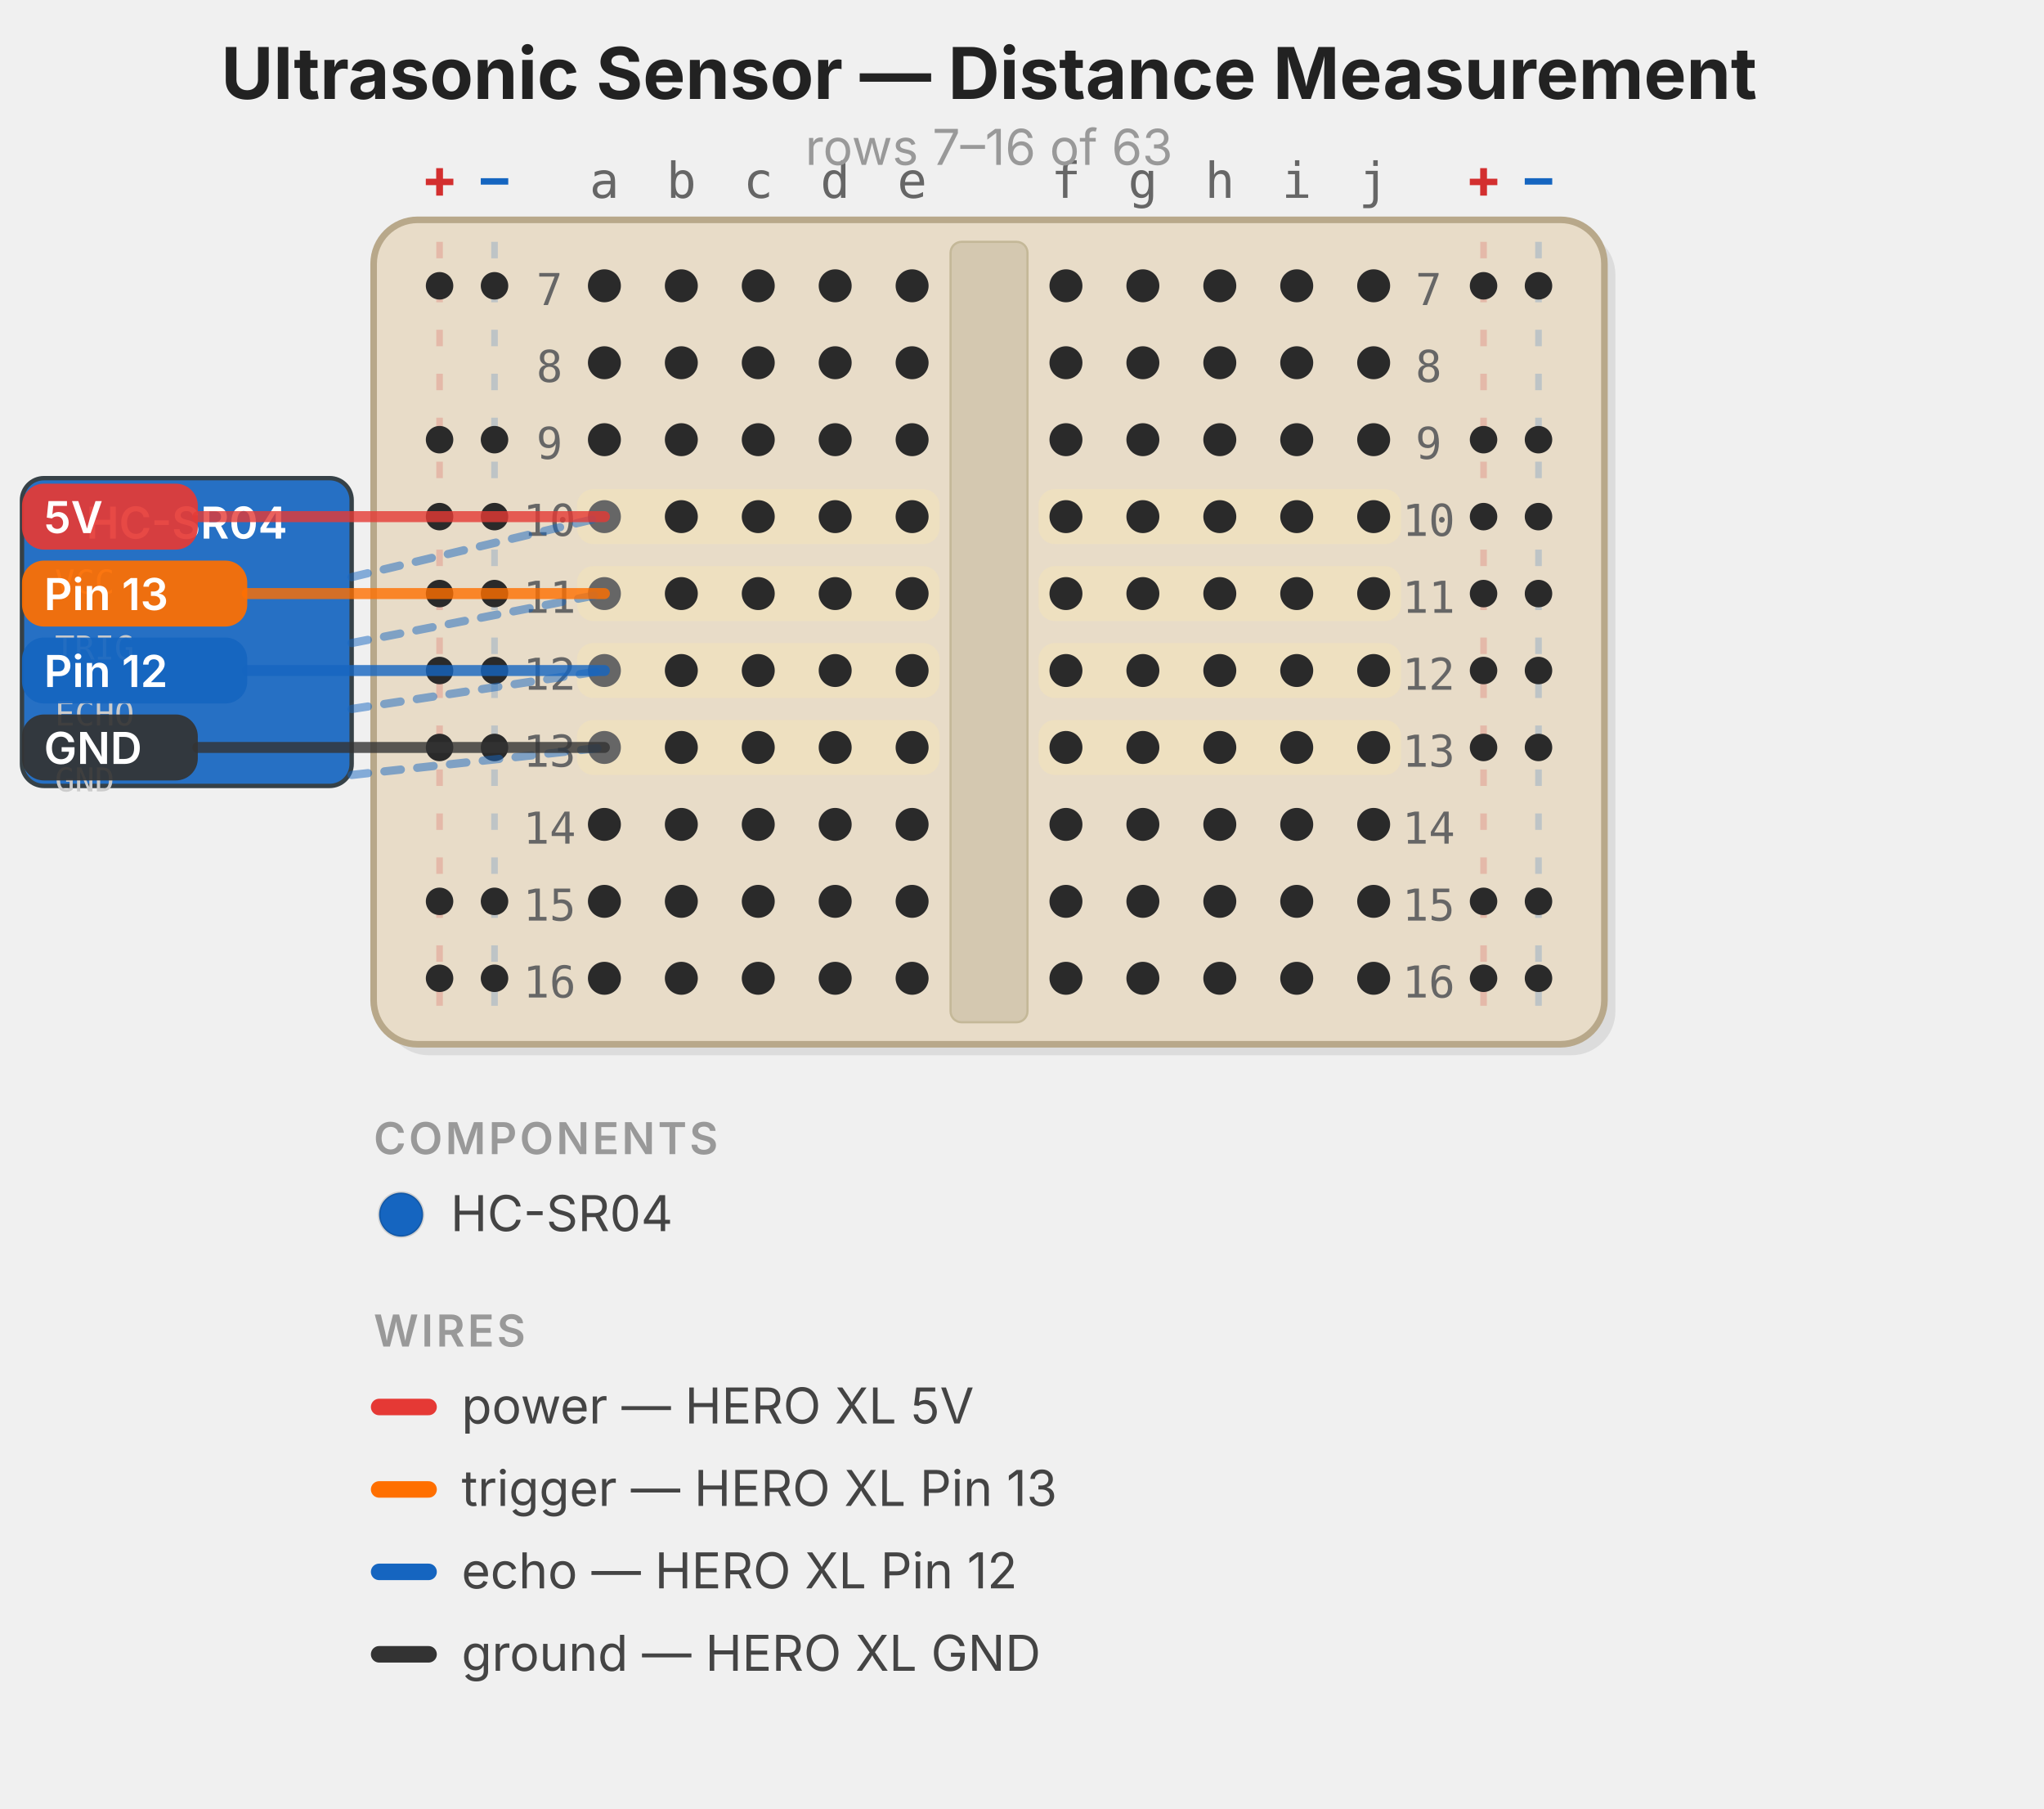
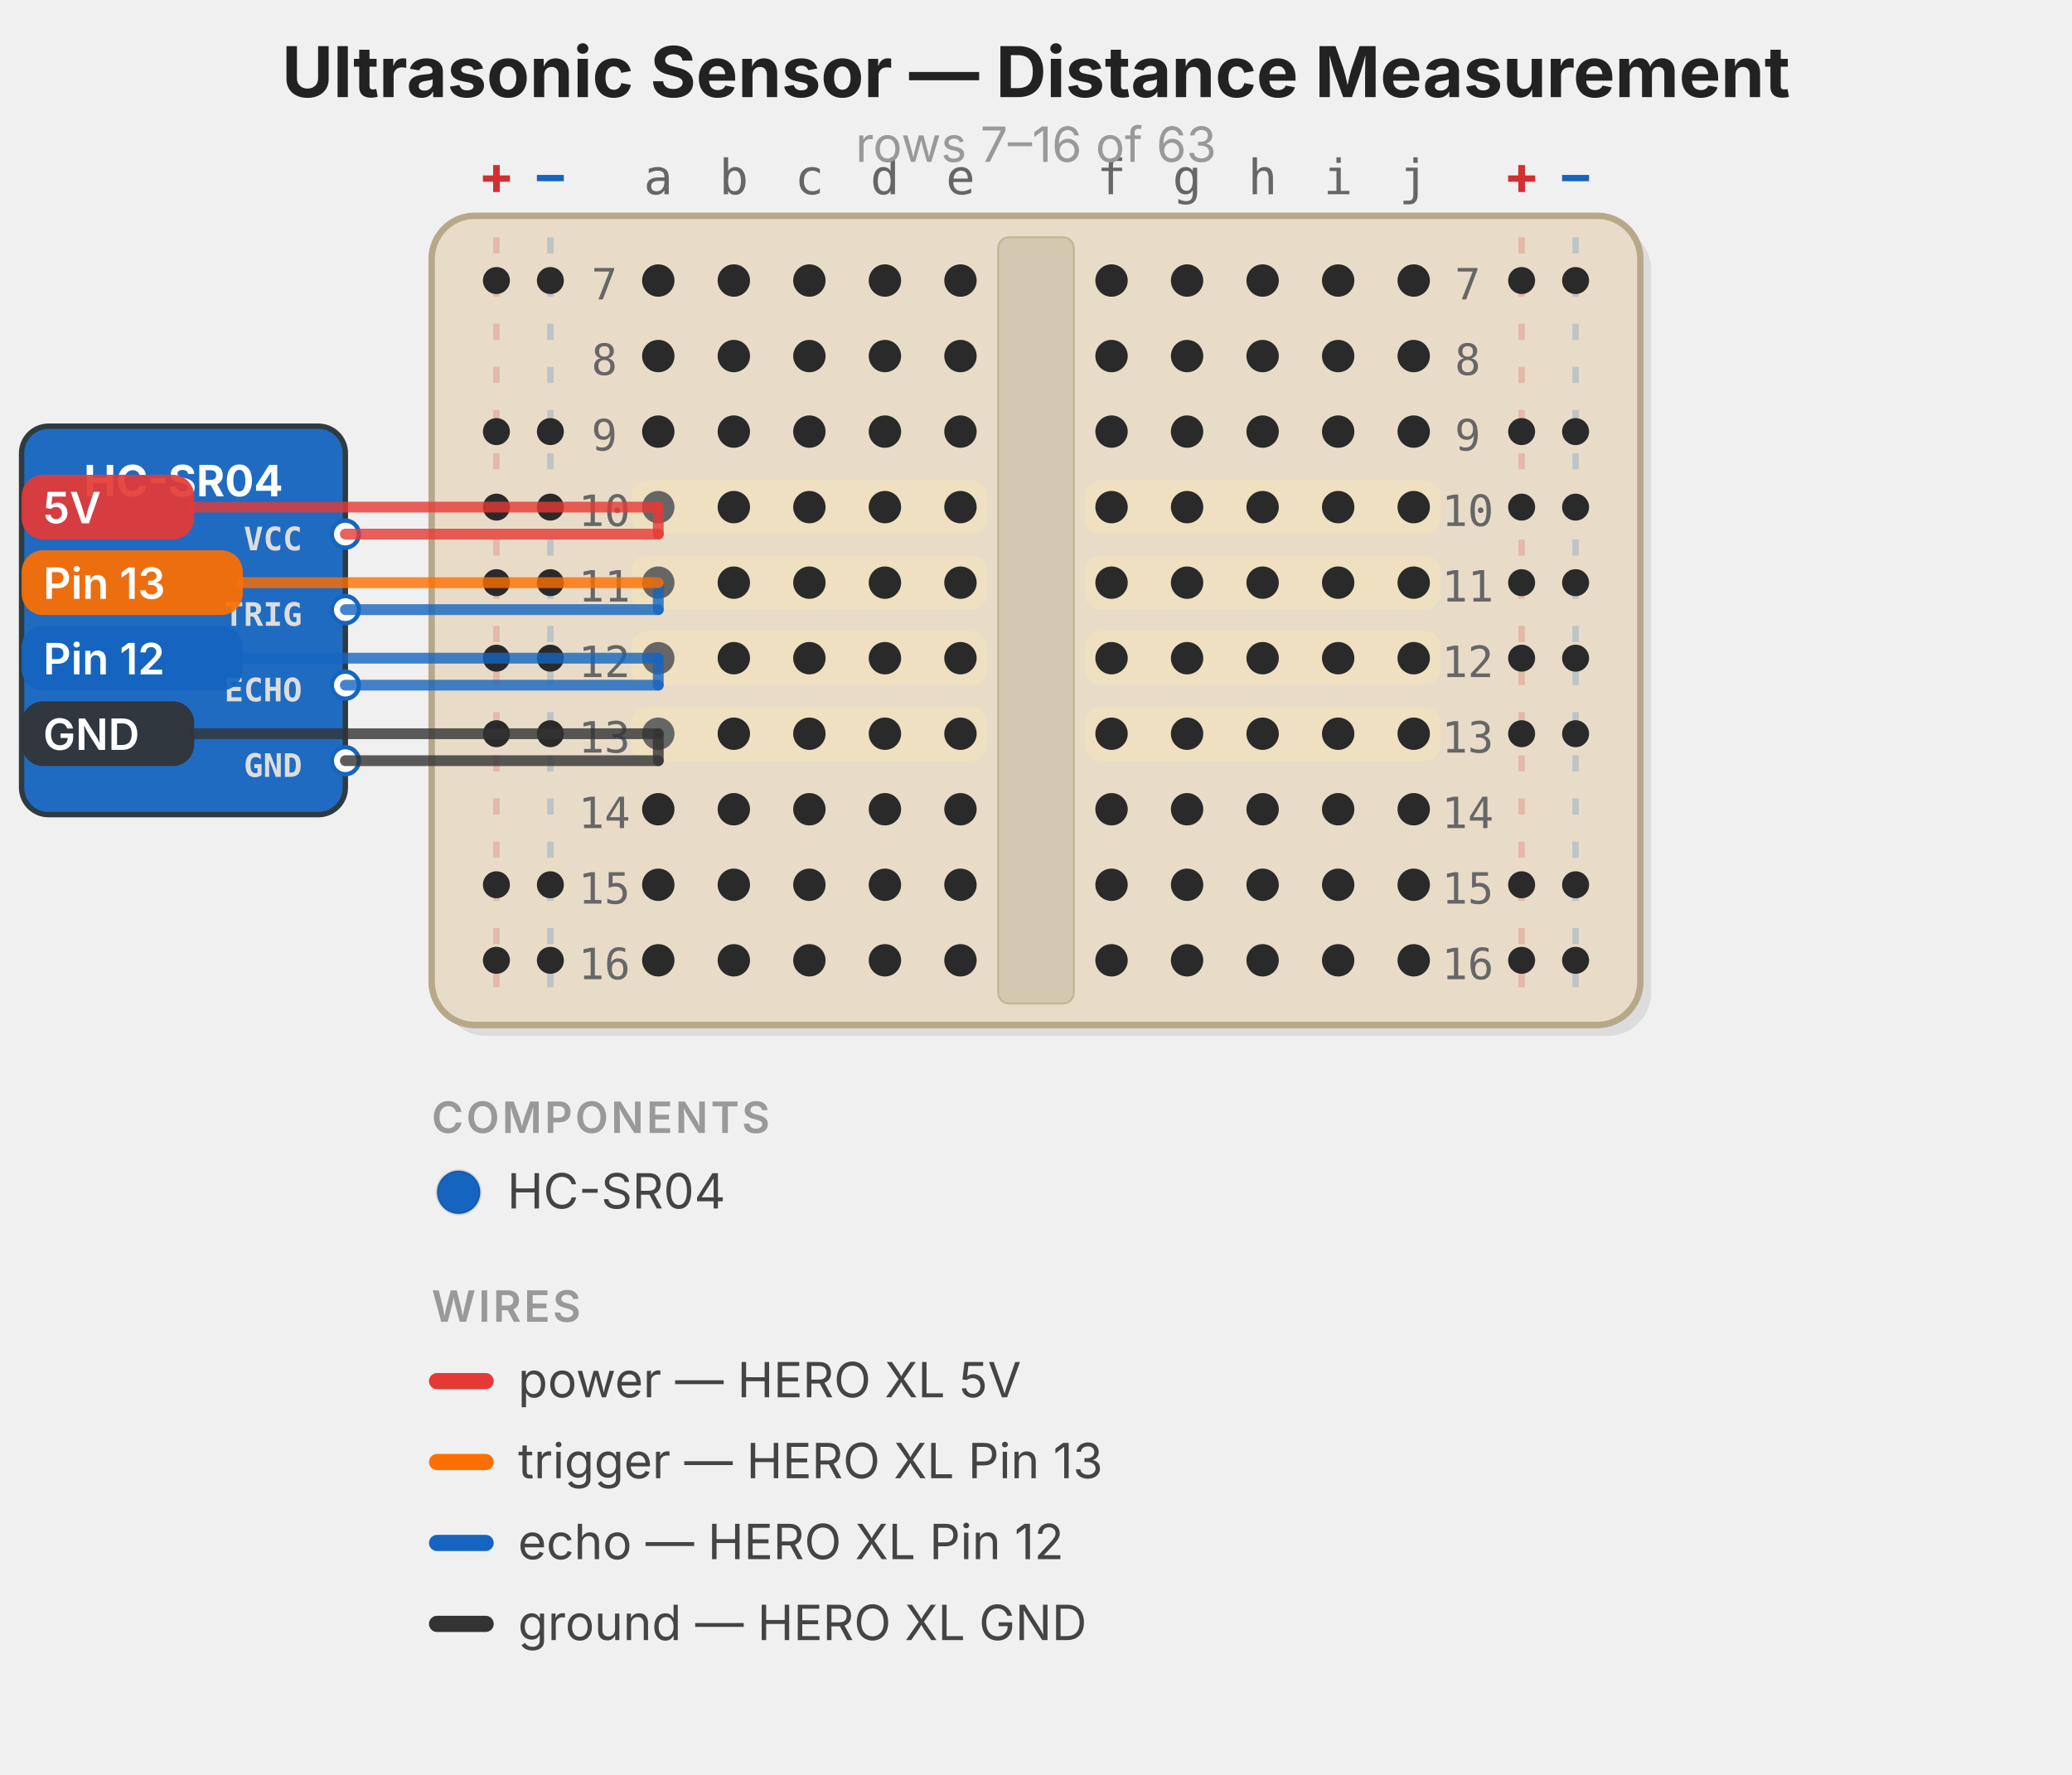
- <svg xmlns="http://www.w3.org/2000/svg" viewBox="0 0 372 329" width="372" height="329" style="background:#fff">
-   <rect x="70.0" y="42.0" width="224.0" height="150.0" rx="8" fill="#00000015" />
-   <rect x="68.0" y="40.0" width="224.0" height="150.0" rx="8" fill="#e8dcc8" stroke="#b8a88a" stroke-width="1.2" />
-   <rect x="173.0" y="44.0" width="14.0" height="142.0" rx="2" fill="#d4c8b0" stroke="#c4b898" stroke-width="0.4" />
-   <line x1="80.0" y1="44.0" x2="80.0" y2="186.0" stroke="#d32f2f" stroke-width="1.2" opacity="0.2" stroke-dasharray="3,5" />
-   <line x1="90.0" y1="44.0" x2="90.0" y2="186.0" stroke="#1565c0" stroke-width="1.2" opacity="0.2" stroke-dasharray="3,5" />
-   <line x1="270.0" y1="44.0" x2="270.0" y2="186.0" stroke="#d32f2f" stroke-width="1.2" opacity="0.2" stroke-dasharray="3,5" />
-   <line x1="280.0" y1="44.0" x2="280.0" y2="186.0" stroke="#1565c0" stroke-width="1.2" opacity="0.2" stroke-dasharray="3,5" />
-   <rect x="105.0" y="89.0" width="66.0" height="10.0" rx="3" fill="#ffeaa7" opacity="0.25" />
-   <rect x="189.0" y="89.0" width="66.0" height="10.0" rx="3" fill="#ffeaa7" opacity="0.25" />
-   <rect x="105.0" y="103.0" width="66.0" height="10.0" rx="3" fill="#ffeaa7" opacity="0.25" />
-   <rect x="189.0" y="103.0" width="66.0" height="10.0" rx="3" fill="#ffeaa7" opacity="0.25" />
-   <rect x="105.0" y="117.0" width="66.0" height="10.0" rx="3" fill="#ffeaa7" opacity="0.25" />
-   <rect x="189.0" y="117.0" width="66.0" height="10.0" rx="3" fill="#ffeaa7" opacity="0.25" />
-   <rect x="105.0" y="131.0" width="66.0" height="10.0" rx="3" fill="#ffeaa7" opacity="0.25" />
-   <rect x="189.0" y="131.0" width="66.0" height="10.0" rx="3" fill="#ffeaa7" opacity="0.25" />
-   <circle cx="110.0" cy="52.0" r="3.0" fill="#2a2a2a" />
-   <circle cx="110.0" cy="66.0" r="3.0" fill="#2a2a2a" />
-   <circle cx="110.0" cy="80.0" r="3.0" fill="#2a2a2a" />
-   <circle cx="110.0" cy="94.0" r="3.0" fill="#666" />
-   <circle cx="110.0" cy="108.0" r="3.0" fill="#666" />
-   <circle cx="110.0" cy="122.0" r="3.0" fill="#666" />
-   <circle cx="110.0" cy="136.0" r="3.0" fill="#666" />
-   <circle cx="110.0" cy="150.0" r="3.0" fill="#2a2a2a" />
-   <circle cx="110.0" cy="164.0" r="3.0" fill="#2a2a2a" />
-   <circle cx="110.0" cy="178.0" r="3.0" fill="#2a2a2a" />
-   <circle cx="124.0" cy="52.0" r="3.0" fill="#2a2a2a" />
-   <circle cx="124.0" cy="66.0" r="3.0" fill="#2a2a2a" />
-   <circle cx="124.0" cy="80.0" r="3.0" fill="#2a2a2a" />
-   <circle cx="124.0" cy="94.0" r="3.0" fill="#2a2a2a" />
-   <circle cx="124.0" cy="108.0" r="3.0" fill="#2a2a2a" />
-   <circle cx="124.0" cy="122.0" r="3.0" fill="#2a2a2a" />
-   <circle cx="124.0" cy="136.0" r="3.0" fill="#2a2a2a" />
-   <circle cx="124.0" cy="150.0" r="3.0" fill="#2a2a2a" />
-   <circle cx="124.0" cy="164.0" r="3.0" fill="#2a2a2a" />
-   <circle cx="124.0" cy="178.0" r="3.0" fill="#2a2a2a" />
-   <circle cx="138.0" cy="52.0" r="3.0" fill="#2a2a2a" />
-   <circle cx="138.0" cy="66.0" r="3.0" fill="#2a2a2a" />
-   <circle cx="138.0" cy="80.0" r="3.0" fill="#2a2a2a" />
-   <circle cx="138.0" cy="94.0" r="3.0" fill="#2a2a2a" />
-   <circle cx="138.0" cy="108.0" r="3.0" fill="#2a2a2a" />
-   <circle cx="138.0" cy="122.0" r="3.0" fill="#2a2a2a" />
-   <circle cx="138.0" cy="136.0" r="3.0" fill="#2a2a2a" />
-   <circle cx="138.0" cy="150.0" r="3.0" fill="#2a2a2a" />
-   <circle cx="138.0" cy="164.0" r="3.0" fill="#2a2a2a" />
-   <circle cx="138.0" cy="178.0" r="3.0" fill="#2a2a2a" />
-   <circle cx="152.0" cy="52.0" r="3.0" fill="#2a2a2a" />
-   <circle cx="152.0" cy="66.0" r="3.0" fill="#2a2a2a" />
-   <circle cx="152.0" cy="80.0" r="3.0" fill="#2a2a2a" />
-   <circle cx="152.0" cy="94.0" r="3.0" fill="#2a2a2a" />
-   <circle cx="152.0" cy="108.0" r="3.0" fill="#2a2a2a" />
-   <circle cx="152.0" cy="122.0" r="3.0" fill="#2a2a2a" />
-   <circle cx="152.0" cy="136.0" r="3.0" fill="#2a2a2a" />
-   <circle cx="152.0" cy="150.0" r="3.0" fill="#2a2a2a" />
-   <circle cx="152.0" cy="164.0" r="3.0" fill="#2a2a2a" />
-   <circle cx="152.0" cy="178.0" r="3.0" fill="#2a2a2a" />
-   <circle cx="166.0" cy="52.0" r="3.0" fill="#2a2a2a" />
-   <circle cx="166.0" cy="66.0" r="3.0" fill="#2a2a2a" />
-   <circle cx="166.0" cy="80.0" r="3.0" fill="#2a2a2a" />
-   <circle cx="166.0" cy="94.0" r="3.0" fill="#2a2a2a" />
-   <circle cx="166.0" cy="108.0" r="3.0" fill="#2a2a2a" />
-   <circle cx="166.0" cy="122.0" r="3.0" fill="#2a2a2a" />
-   <circle cx="166.0" cy="136.0" r="3.0" fill="#2a2a2a" />
-   <circle cx="166.0" cy="150.0" r="3.0" fill="#2a2a2a" />
-   <circle cx="166.0" cy="164.0" r="3.0" fill="#2a2a2a" />
-   <circle cx="166.0" cy="178.0" r="3.0" fill="#2a2a2a" />
-   <circle cx="194.0" cy="52.0" r="3.0" fill="#2a2a2a" />
-   <circle cx="194.0" cy="66.0" r="3.0" fill="#2a2a2a" />
-   <circle cx="194.0" cy="80.0" r="3.0" fill="#2a2a2a" />
-   <circle cx="194.0" cy="94.0" r="3.0" fill="#2a2a2a" />
-   <circle cx="194.0" cy="108.0" r="3.0" fill="#2a2a2a" />
-   <circle cx="194.0" cy="122.0" r="3.0" fill="#2a2a2a" />
-   <circle cx="194.0" cy="136.0" r="3.0" fill="#2a2a2a" />
-   <circle cx="194.0" cy="150.0" r="3.0" fill="#2a2a2a" />
-   <circle cx="194.0" cy="164.0" r="3.0" fill="#2a2a2a" />
-   <circle cx="194.0" cy="178.0" r="3.0" fill="#2a2a2a" />
-   <circle cx="208.0" cy="52.0" r="3.0" fill="#2a2a2a" />
-   <circle cx="208.0" cy="66.0" r="3.0" fill="#2a2a2a" />
-   <circle cx="208.0" cy="80.0" r="3.0" fill="#2a2a2a" />
-   <circle cx="208.0" cy="94.0" r="3.0" fill="#2a2a2a" />
-   <circle cx="208.0" cy="108.0" r="3.0" fill="#2a2a2a" />
-   <circle cx="208.0" cy="122.0" r="3.0" fill="#2a2a2a" />
-   <circle cx="208.0" cy="136.0" r="3.0" fill="#2a2a2a" />
-   <circle cx="208.0" cy="150.0" r="3.0" fill="#2a2a2a" />
-   <circle cx="208.0" cy="164.0" r="3.0" fill="#2a2a2a" />
-   <circle cx="208.0" cy="178.0" r="3.0" fill="#2a2a2a" />
-   <circle cx="222.0" cy="52.0" r="3.0" fill="#2a2a2a" />
-   <circle cx="222.0" cy="66.0" r="3.0" fill="#2a2a2a" />
-   <circle cx="222.0" cy="80.0" r="3.0" fill="#2a2a2a" />
-   <circle cx="222.0" cy="94.0" r="3.0" fill="#2a2a2a" />
-   <circle cx="222.0" cy="108.0" r="3.0" fill="#2a2a2a" />
-   <circle cx="222.0" cy="122.0" r="3.0" fill="#2a2a2a" />
-   <circle cx="222.0" cy="136.0" r="3.0" fill="#2a2a2a" />
-   <circle cx="222.0" cy="150.0" r="3.0" fill="#2a2a2a" />
-   <circle cx="222.0" cy="164.0" r="3.0" fill="#2a2a2a" />
-   <circle cx="222.0" cy="178.0" r="3.0" fill="#2a2a2a" />
-   <circle cx="236.0" cy="52.0" r="3.0" fill="#2a2a2a" />
-   <circle cx="236.0" cy="66.0" r="3.0" fill="#2a2a2a" />
-   <circle cx="236.0" cy="80.0" r="3.0" fill="#2a2a2a" />
-   <circle cx="236.0" cy="94.0" r="3.0" fill="#2a2a2a" />
-   <circle cx="236.0" cy="108.0" r="3.0" fill="#2a2a2a" />
-   <circle cx="236.0" cy="122.0" r="3.0" fill="#2a2a2a" />
-   <circle cx="236.0" cy="136.0" r="3.0" fill="#2a2a2a" />
-   <circle cx="236.0" cy="150.0" r="3.0" fill="#2a2a2a" />
-   <circle cx="236.0" cy="164.0" r="3.0" fill="#2a2a2a" />
-   <circle cx="236.0" cy="178.0" r="3.0" fill="#2a2a2a" />
-   <circle cx="250.0" cy="52.0" r="3.0" fill="#2a2a2a" />
-   <circle cx="250.0" cy="66.0" r="3.0" fill="#2a2a2a" />
-   <circle cx="250.0" cy="80.0" r="3.0" fill="#2a2a2a" />
-   <circle cx="250.0" cy="94.0" r="3.0" fill="#2a2a2a" />
-   <circle cx="250.0" cy="108.0" r="3.0" fill="#2a2a2a" />
-   <circle cx="250.0" cy="122.0" r="3.0" fill="#2a2a2a" />
-   <circle cx="250.0" cy="136.0" r="3.0" fill="#2a2a2a" />
-   <circle cx="250.0" cy="150.0" r="3.0" fill="#2a2a2a" />
-   <circle cx="250.0" cy="164.0" r="3.0" fill="#2a2a2a" />
-   <circle cx="250.0" cy="178.0" r="3.0" fill="#2a2a2a" />
-   <circle cx="80.0" cy="52.0" r="2.5" fill="#2a2a2a" />
-   <circle cx="80.0" cy="80.0" r="2.5" fill="#2a2a2a" />
-   <circle cx="80.0" cy="94.0" r="2.5" fill="#2a2a2a" />
-   <circle cx="80.0" cy="108.0" r="2.5" fill="#2a2a2a" />
-   <circle cx="80.0" cy="122.0" r="2.5" fill="#2a2a2a" />
-   <circle cx="80.0" cy="136.0" r="2.5" fill="#2a2a2a" />
-   <circle cx="80.0" cy="164.0" r="2.5" fill="#2a2a2a" />
-   <circle cx="80.0" cy="178.0" r="2.5" fill="#2a2a2a" />
-   <circle cx="90.0" cy="52.0" r="2.5" fill="#2a2a2a" />
-   <circle cx="90.0" cy="80.0" r="2.5" fill="#2a2a2a" />
-   <circle cx="90.0" cy="94.0" r="2.5" fill="#2a2a2a" />
-   <circle cx="90.0" cy="108.0" r="2.5" fill="#2a2a2a" />
-   <circle cx="90.0" cy="122.0" r="2.5" fill="#2a2a2a" />
-   <circle cx="90.0" cy="136.0" r="2.5" fill="#2a2a2a" />
-   <circle cx="90.0" cy="164.0" r="2.5" fill="#2a2a2a" />
-   <circle cx="90.0" cy="178.0" r="2.5" fill="#2a2a2a" />
-   <circle cx="270.0" cy="52.0" r="2.5" fill="#2a2a2a" />
-   <circle cx="270.0" cy="80.0" r="2.5" fill="#2a2a2a" />
-   <circle cx="270.0" cy="94.0" r="2.5" fill="#2a2a2a" />
-   <circle cx="270.0" cy="108.0" r="2.5" fill="#2a2a2a" />
-   <circle cx="270.0" cy="122.0" r="2.5" fill="#2a2a2a" />
-   <circle cx="270.0" cy="136.0" r="2.5" fill="#2a2a2a" />
-   <circle cx="270.0" cy="164.0" r="2.5" fill="#2a2a2a" />
-   <circle cx="270.0" cy="178.0" r="2.5" fill="#2a2a2a" />
-   <circle cx="280.0" cy="52.0" r="2.5" fill="#2a2a2a" />
-   <circle cx="280.0" cy="80.0" r="2.5" fill="#2a2a2a" />
-   <circle cx="280.0" cy="94.0" r="2.5" fill="#2a2a2a" />
-   <circle cx="280.0" cy="108.0" r="2.5" fill="#2a2a2a" />
-   <circle cx="280.0" cy="122.0" r="2.5" fill="#2a2a2a" />
-   <circle cx="280.0" cy="136.0" r="2.5" fill="#2a2a2a" />
-   <circle cx="280.0" cy="164.0" r="2.5" fill="#2a2a2a" />
-   <circle cx="280.0" cy="178.0" r="2.5" fill="#2a2a2a" />
-   <text x="110.0" y="36.0" font-size="9" fill="#666" text-anchor="middle" font-family="'SF Mono', 'Cascadia Code', 'Fira Code', monospace">a</text>
-   <text x="124.0" y="36.0" font-size="9" fill="#666" text-anchor="middle" font-family="'SF Mono', 'Cascadia Code', 'Fira Code', monospace">b</text>
-   <text x="138.0" y="36.0" font-size="9" fill="#666" text-anchor="middle" font-family="'SF Mono', 'Cascadia Code', 'Fira Code', monospace">c</text>
-   <text x="152.0" y="36.0" font-size="9" fill="#666" text-anchor="middle" font-family="'SF Mono', 'Cascadia Code', 'Fira Code', monospace">d</text>
-   <text x="166.0" y="36.0" font-size="9" fill="#666" text-anchor="middle" font-family="'SF Mono', 'Cascadia Code', 'Fira Code', monospace">e</text>
-   <text x="194.0" y="36.0" font-size="9" fill="#666" text-anchor="middle" font-family="'SF Mono', 'Cascadia Code', 'Fira Code', monospace">f</text>
-   <text x="208.0" y="36.0" font-size="9" fill="#666" text-anchor="middle" font-family="'SF Mono', 'Cascadia Code', 'Fira Code', monospace">g</text>
-   <text x="222.0" y="36.0" font-size="9" fill="#666" text-anchor="middle" font-family="'SF Mono', 'Cascadia Code', 'Fira Code', monospace">h</text>
-   <text x="236.0" y="36.0" font-size="9" fill="#666" text-anchor="middle" font-family="'SF Mono', 'Cascadia Code', 'Fira Code', monospace">i</text>
-   <text x="250.0" y="36.0" font-size="9" fill="#666" text-anchor="middle" font-family="'SF Mono', 'Cascadia Code', 'Fira Code', monospace">j</text>
-   <text x="80.0" y="36.0" font-size="10" fill="#d32f2f" font-weight="bold" text-anchor="middle" font-family="system-ui, -apple-system, 'Segoe UI', sans-serif">+</text>
-   <text x="90.0" y="36.0" font-size="10" fill="#1565c0" font-weight="bold" text-anchor="middle" font-family="system-ui, -apple-system, 'Segoe UI', sans-serif">–</text>
-   <text x="270.0" y="36.0" font-size="10" fill="#d32f2f" font-weight="bold" text-anchor="middle" font-family="system-ui, -apple-system, 'Segoe UI', sans-serif">+</text>
-   <text x="280.0" y="36.0" font-size="10" fill="#1565c0" font-weight="bold" text-anchor="middle" font-family="system-ui, -apple-system, 'Segoe UI', sans-serif">–</text>
-   <text x="100.0" y="55.5" font-size="8" fill="#666" text-anchor="middle" font-family="'SF Mono', 'Cascadia Code', 'Fira Code', monospace">7</text>
-   <text x="260.0" y="55.5" font-size="8" fill="#666" text-anchor="middle" font-family="'SF Mono', 'Cascadia Code', 'Fira Code', monospace">7</text>
-   <text x="100.0" y="69.5" font-size="8" fill="#666" text-anchor="middle" font-family="'SF Mono', 'Cascadia Code', 'Fira Code', monospace">8</text>
-   <text x="260.0" y="69.5" font-size="8" fill="#666" text-anchor="middle" font-family="'SF Mono', 'Cascadia Code', 'Fira Code', monospace">8</text>
-   <text x="100.0" y="83.5" font-size="8" fill="#666" text-anchor="middle" font-family="'SF Mono', 'Cascadia Code', 'Fira Code', monospace">9</text>
-   <text x="260.0" y="83.5" font-size="8" fill="#666" text-anchor="middle" font-family="'SF Mono', 'Cascadia Code', 'Fira Code', monospace">9</text>
-   <text x="100.0" y="97.5" font-size="8" fill="#666" text-anchor="middle" font-family="'SF Mono', 'Cascadia Code', 'Fira Code', monospace">10</text>
-   <text x="260.0" y="97.5" font-size="8" fill="#666" text-anchor="middle" font-family="'SF Mono', 'Cascadia Code', 'Fira Code', monospace">10</text>
-   <text x="100.0" y="111.5" font-size="8" fill="#666" text-anchor="middle" font-family="'SF Mono', 'Cascadia Code', 'Fira Code', monospace">11</text>
-   <text x="260.0" y="111.5" font-size="8" fill="#666" text-anchor="middle" font-family="'SF Mono', 'Cascadia Code', 'Fira Code', monospace">11</text>
-   <text x="100.0" y="125.5" font-size="8" fill="#666" text-anchor="middle" font-family="'SF Mono', 'Cascadia Code', 'Fira Code', monospace">12</text>
-   <text x="260.0" y="125.5" font-size="8" fill="#666" text-anchor="middle" font-family="'SF Mono', 'Cascadia Code', 'Fira Code', monospace">12</text>
-   <text x="100.0" y="139.5" font-size="8" fill="#666" text-anchor="middle" font-family="'SF Mono', 'Cascadia Code', 'Fira Code', monospace">13</text>
-   <text x="260.0" y="139.5" font-size="8" fill="#666" text-anchor="middle" font-family="'SF Mono', 'Cascadia Code', 'Fira Code', monospace">13</text>
-   <text x="100.0" y="153.5" font-size="8" fill="#666" text-anchor="middle" font-family="'SF Mono', 'Cascadia Code', 'Fira Code', monospace">14</text>
-   <text x="260.0" y="153.5" font-size="8" fill="#666" text-anchor="middle" font-family="'SF Mono', 'Cascadia Code', 'Fira Code', monospace">14</text>
-   <text x="100.0" y="167.5" font-size="8" fill="#666" text-anchor="middle" font-family="'SF Mono', 'Cascadia Code', 'Fira Code', monospace">15</text>
-   <text x="260.0" y="167.5" font-size="8" fill="#666" text-anchor="middle" font-family="'SF Mono', 'Cascadia Code', 'Fira Code', monospace">15</text>
-   <text x="100.0" y="181.5" font-size="8" fill="#666" text-anchor="middle" font-family="'SF Mono', 'Cascadia Code', 'Fira Code', monospace">16</text>
-   <text x="260.0" y="181.5" font-size="8" fill="#666" text-anchor="middle" font-family="'SF Mono', 'Cascadia Code', 'Fira Code', monospace">16</text>
-   <rect x="4.0" y="87.0" width="60.0" height="56.0" rx="4" fill="#1565c0" stroke="#263238" stroke-width="0.8" opacity="0.92" />
-   <text x="34.0" y="98.0" font-size="8" fill="white" font-weight="600" text-anchor="middle" font-family="system-ui, -apple-system, 'Segoe UI', sans-serif">HC-SR04</text>
-   <text x="10.0" y="108.0" font-size="6" fill="#ccc" font-family="'SF Mono', 'Cascadia Code', 'Fira Code', monospace">VCC</text>
-   <line x1="64.0" y1="105.0" x2="110.0" y2="94.0" stroke="#1565c0" stroke-width="1.5" stroke-linecap="round" opacity="0.5" stroke-dasharray="3,3" />
-   <text x="10.0" y="120.0" font-size="6" fill="#ccc" font-family="'SF Mono', 'Cascadia Code', 'Fira Code', monospace">TRIG</text>
-   <line x1="64.0" y1="117.0" x2="110.0" y2="108.0" stroke="#1565c0" stroke-width="1.5" stroke-linecap="round" opacity="0.5" stroke-dasharray="3,3" />
-   <text x="10.0" y="132.0" font-size="6" fill="#ccc" font-family="'SF Mono', 'Cascadia Code', 'Fira Code', monospace">ECHO</text>
-   <line x1="64.0" y1="129.0" x2="110.0" y2="122.0" stroke="#1565c0" stroke-width="1.5" stroke-linecap="round" opacity="0.5" stroke-dasharray="3,3" />
-   <text x="10.0" y="144.0" font-size="6" fill="#ccc" font-family="'SF Mono', 'Cascadia Code', 'Fira Code', monospace">GND</text>
-   <line x1="64.0" y1="141.0" x2="110.0" y2="136.0" stroke="#1565c0" stroke-width="1.5" stroke-linecap="round" opacity="0.5" stroke-dasharray="3,3" />
-   <line x1="36.0" y1="94.0" x2="110.0" y2="94.0" stroke="#e53935" stroke-width="2" stroke-linecap="round" opacity="0.8" />
+ <svg xmlns="http://www.w3.org/2000/svg" viewBox="0 0 384 329" width="384" height="329" style="background:#fff">
+   <rect x="82.0" y="42.0" width="224.0" height="150.0" rx="8" fill="#00000015" />
+   <rect x="80.0" y="40.0" width="224.0" height="150.0" rx="8" fill="#e8dcc8" stroke="#b8a88a" stroke-width="1.2" />
+   <rect x="185.0" y="44.0" width="14.0" height="142.0" rx="2" fill="#d4c8b0" stroke="#c4b898" stroke-width="0.4" />
+   <line x1="92.0" y1="44.0" x2="92.0" y2="186.0" stroke="#d32f2f" stroke-width="1.2" opacity="0.2" stroke-dasharray="3,5" />
+   <line x1="102.0" y1="44.0" x2="102.0" y2="186.0" stroke="#1565c0" stroke-width="1.2" opacity="0.2" stroke-dasharray="3,5" />
+   <line x1="282.0" y1="44.0" x2="282.0" y2="186.0" stroke="#d32f2f" stroke-width="1.2" opacity="0.2" stroke-dasharray="3,5" />
+   <line x1="292.0" y1="44.0" x2="292.0" y2="186.0" stroke="#1565c0" stroke-width="1.2" opacity="0.2" stroke-dasharray="3,5" />
+   <rect x="117.0" y="89.0" width="66.0" height="10.0" rx="3" fill="#ffeaa7" opacity="0.25" />
+   <rect x="201.0" y="89.0" width="66.0" height="10.0" rx="3" fill="#ffeaa7" opacity="0.25" />
+   <rect x="117.0" y="103.0" width="66.0" height="10.0" rx="3" fill="#ffeaa7" opacity="0.25" />
+   <rect x="201.0" y="103.0" width="66.0" height="10.0" rx="3" fill="#ffeaa7" opacity="0.25" />
+   <rect x="117.0" y="117.0" width="66.0" height="10.0" rx="3" fill="#ffeaa7" opacity="0.25" />
+   <rect x="201.0" y="117.0" width="66.0" height="10.0" rx="3" fill="#ffeaa7" opacity="0.25" />
+   <rect x="117.0" y="131.0" width="66.0" height="10.0" rx="3" fill="#ffeaa7" opacity="0.25" />
+   <rect x="201.0" y="131.0" width="66.0" height="10.0" rx="3" fill="#ffeaa7" opacity="0.25" />
+   <circle cx="122.0" cy="52.0" r="3.0" fill="#2a2a2a" />
+   <circle cx="122.0" cy="66.0" r="3.0" fill="#2a2a2a" />
+   <circle cx="122.0" cy="80.0" r="3.0" fill="#2a2a2a" />
+   <circle cx="122.0" cy="94.0" r="3.0" fill="#666" />
+   <circle cx="122.0" cy="108.0" r="3.0" fill="#666" />
+   <circle cx="122.0" cy="122.0" r="3.0" fill="#666" />
+   <circle cx="122.0" cy="136.0" r="3.0" fill="#666" />
+   <circle cx="122.0" cy="150.0" r="3.0" fill="#2a2a2a" />
+   <circle cx="122.0" cy="164.0" r="3.0" fill="#2a2a2a" />
+   <circle cx="122.0" cy="178.0" r="3.0" fill="#2a2a2a" />
+   <circle cx="136.0" cy="52.0" r="3.0" fill="#2a2a2a" />
+   <circle cx="136.0" cy="66.0" r="3.0" fill="#2a2a2a" />
+   <circle cx="136.0" cy="80.0" r="3.0" fill="#2a2a2a" />
+   <circle cx="136.0" cy="94.0" r="3.0" fill="#2a2a2a" />
+   <circle cx="136.0" cy="108.0" r="3.0" fill="#2a2a2a" />
+   <circle cx="136.0" cy="122.0" r="3.0" fill="#2a2a2a" />
+   <circle cx="136.0" cy="136.0" r="3.0" fill="#2a2a2a" />
+   <circle cx="136.0" cy="150.0" r="3.0" fill="#2a2a2a" />
+   <circle cx="136.0" cy="164.0" r="3.0" fill="#2a2a2a" />
+   <circle cx="136.0" cy="178.0" r="3.0" fill="#2a2a2a" />
+   <circle cx="150.0" cy="52.0" r="3.0" fill="#2a2a2a" />
+   <circle cx="150.0" cy="66.0" r="3.0" fill="#2a2a2a" />
+   <circle cx="150.0" cy="80.0" r="3.0" fill="#2a2a2a" />
+   <circle cx="150.0" cy="94.0" r="3.0" fill="#2a2a2a" />
+   <circle cx="150.0" cy="108.0" r="3.0" fill="#2a2a2a" />
+   <circle cx="150.0" cy="122.0" r="3.0" fill="#2a2a2a" />
+   <circle cx="150.0" cy="136.0" r="3.0" fill="#2a2a2a" />
+   <circle cx="150.0" cy="150.0" r="3.0" fill="#2a2a2a" />
+   <circle cx="150.0" cy="164.0" r="3.0" fill="#2a2a2a" />
+   <circle cx="150.0" cy="178.0" r="3.0" fill="#2a2a2a" />
+   <circle cx="164.0" cy="52.0" r="3.0" fill="#2a2a2a" />
+   <circle cx="164.0" cy="66.0" r="3.0" fill="#2a2a2a" />
+   <circle cx="164.0" cy="80.0" r="3.0" fill="#2a2a2a" />
+   <circle cx="164.0" cy="94.0" r="3.0" fill="#2a2a2a" />
+   <circle cx="164.0" cy="108.0" r="3.0" fill="#2a2a2a" />
+   <circle cx="164.0" cy="122.0" r="3.0" fill="#2a2a2a" />
+   <circle cx="164.0" cy="136.0" r="3.0" fill="#2a2a2a" />
+   <circle cx="164.0" cy="150.0" r="3.0" fill="#2a2a2a" />
+   <circle cx="164.0" cy="164.0" r="3.0" fill="#2a2a2a" />
+   <circle cx="164.0" cy="178.0" r="3.0" fill="#2a2a2a" />
+   <circle cx="178.0" cy="52.0" r="3.0" fill="#2a2a2a" />
+   <circle cx="178.0" cy="66.0" r="3.0" fill="#2a2a2a" />
+   <circle cx="178.0" cy="80.0" r="3.0" fill="#2a2a2a" />
+   <circle cx="178.0" cy="94.0" r="3.0" fill="#2a2a2a" />
+   <circle cx="178.0" cy="108.0" r="3.0" fill="#2a2a2a" />
+   <circle cx="178.0" cy="122.0" r="3.0" fill="#2a2a2a" />
+   <circle cx="178.0" cy="136.0" r="3.0" fill="#2a2a2a" />
+   <circle cx="178.0" cy="150.0" r="3.0" fill="#2a2a2a" />
+   <circle cx="178.0" cy="164.0" r="3.0" fill="#2a2a2a" />
+   <circle cx="178.0" cy="178.0" r="3.0" fill="#2a2a2a" />
+   <circle cx="206.0" cy="52.0" r="3.0" fill="#2a2a2a" />
+   <circle cx="206.0" cy="66.0" r="3.0" fill="#2a2a2a" />
+   <circle cx="206.0" cy="80.0" r="3.0" fill="#2a2a2a" />
+   <circle cx="206.0" cy="94.0" r="3.0" fill="#2a2a2a" />
+   <circle cx="206.0" cy="108.0" r="3.0" fill="#2a2a2a" />
+   <circle cx="206.0" cy="122.0" r="3.0" fill="#2a2a2a" />
+   <circle cx="206.0" cy="136.0" r="3.0" fill="#2a2a2a" />
+   <circle cx="206.0" cy="150.0" r="3.0" fill="#2a2a2a" />
+   <circle cx="206.0" cy="164.0" r="3.0" fill="#2a2a2a" />
+   <circle cx="206.0" cy="178.0" r="3.0" fill="#2a2a2a" />
+   <circle cx="220.0" cy="52.0" r="3.0" fill="#2a2a2a" />
+   <circle cx="220.0" cy="66.0" r="3.0" fill="#2a2a2a" />
+   <circle cx="220.0" cy="80.0" r="3.0" fill="#2a2a2a" />
+   <circle cx="220.0" cy="94.0" r="3.0" fill="#2a2a2a" />
+   <circle cx="220.0" cy="108.0" r="3.0" fill="#2a2a2a" />
+   <circle cx="220.0" cy="122.0" r="3.0" fill="#2a2a2a" />
+   <circle cx="220.0" cy="136.0" r="3.0" fill="#2a2a2a" />
+   <circle cx="220.0" cy="150.0" r="3.0" fill="#2a2a2a" />
+   <circle cx="220.0" cy="164.0" r="3.0" fill="#2a2a2a" />
+   <circle cx="220.0" cy="178.0" r="3.0" fill="#2a2a2a" />
+   <circle cx="234.0" cy="52.0" r="3.0" fill="#2a2a2a" />
+   <circle cx="234.0" cy="66.0" r="3.0" fill="#2a2a2a" />
+   <circle cx="234.0" cy="80.0" r="3.0" fill="#2a2a2a" />
+   <circle cx="234.0" cy="94.0" r="3.0" fill="#2a2a2a" />
+   <circle cx="234.0" cy="108.0" r="3.0" fill="#2a2a2a" />
+   <circle cx="234.0" cy="122.0" r="3.0" fill="#2a2a2a" />
+   <circle cx="234.0" cy="136.0" r="3.0" fill="#2a2a2a" />
+   <circle cx="234.0" cy="150.0" r="3.0" fill="#2a2a2a" />
+   <circle cx="234.0" cy="164.0" r="3.0" fill="#2a2a2a" />
+   <circle cx="234.0" cy="178.0" r="3.0" fill="#2a2a2a" />
+   <circle cx="248.0" cy="52.0" r="3.0" fill="#2a2a2a" />
+   <circle cx="248.0" cy="66.0" r="3.0" fill="#2a2a2a" />
+   <circle cx="248.0" cy="80.0" r="3.0" fill="#2a2a2a" />
+   <circle cx="248.0" cy="94.0" r="3.0" fill="#2a2a2a" />
+   <circle cx="248.0" cy="108.0" r="3.0" fill="#2a2a2a" />
+   <circle cx="248.0" cy="122.0" r="3.0" fill="#2a2a2a" />
+   <circle cx="248.0" cy="136.0" r="3.0" fill="#2a2a2a" />
+   <circle cx="248.0" cy="150.0" r="3.0" fill="#2a2a2a" />
+   <circle cx="248.0" cy="164.0" r="3.0" fill="#2a2a2a" />
+   <circle cx="248.0" cy="178.0" r="3.0" fill="#2a2a2a" />
+   <circle cx="262.0" cy="52.0" r="3.0" fill="#2a2a2a" />
+   <circle cx="262.0" cy="66.0" r="3.0" fill="#2a2a2a" />
+   <circle cx="262.0" cy="80.0" r="3.0" fill="#2a2a2a" />
+   <circle cx="262.0" cy="94.0" r="3.0" fill="#2a2a2a" />
+   <circle cx="262.0" cy="108.0" r="3.0" fill="#2a2a2a" />
+   <circle cx="262.0" cy="122.0" r="3.0" fill="#2a2a2a" />
+   <circle cx="262.0" cy="136.0" r="3.0" fill="#2a2a2a" />
+   <circle cx="262.0" cy="150.0" r="3.0" fill="#2a2a2a" />
+   <circle cx="262.0" cy="164.0" r="3.0" fill="#2a2a2a" />
+   <circle cx="262.0" cy="178.0" r="3.0" fill="#2a2a2a" />
+   <circle cx="92.0" cy="52.0" r="2.5" fill="#2a2a2a" />
+   <circle cx="92.0" cy="80.0" r="2.5" fill="#2a2a2a" />
+   <circle cx="92.0" cy="94.0" r="2.5" fill="#2a2a2a" />
+   <circle cx="92.0" cy="108.0" r="2.5" fill="#2a2a2a" />
+   <circle cx="92.0" cy="122.0" r="2.5" fill="#2a2a2a" />
+   <circle cx="92.0" cy="136.0" r="2.5" fill="#2a2a2a" />
+   <circle cx="92.0" cy="164.0" r="2.5" fill="#2a2a2a" />
+   <circle cx="92.0" cy="178.0" r="2.5" fill="#2a2a2a" />
+   <circle cx="102.0" cy="52.0" r="2.5" fill="#2a2a2a" />
+   <circle cx="102.0" cy="80.0" r="2.5" fill="#2a2a2a" />
+   <circle cx="102.0" cy="94.0" r="2.5" fill="#2a2a2a" />
+   <circle cx="102.0" cy="108.0" r="2.5" fill="#2a2a2a" />
+   <circle cx="102.0" cy="122.0" r="2.5" fill="#2a2a2a" />
+   <circle cx="102.0" cy="136.0" r="2.5" fill="#2a2a2a" />
+   <circle cx="102.0" cy="164.0" r="2.5" fill="#2a2a2a" />
+   <circle cx="102.0" cy="178.0" r="2.5" fill="#2a2a2a" />
+   <circle cx="282.0" cy="52.0" r="2.5" fill="#2a2a2a" />
+   <circle cx="282.0" cy="80.0" r="2.5" fill="#2a2a2a" />
+   <circle cx="282.0" cy="94.0" r="2.5" fill="#2a2a2a" />
+   <circle cx="282.0" cy="108.0" r="2.5" fill="#2a2a2a" />
+   <circle cx="282.0" cy="122.0" r="2.5" fill="#2a2a2a" />
+   <circle cx="282.0" cy="136.0" r="2.5" fill="#2a2a2a" />
+   <circle cx="282.0" cy="164.0" r="2.5" fill="#2a2a2a" />
+   <circle cx="282.0" cy="178.0" r="2.5" fill="#2a2a2a" />
+   <circle cx="292.0" cy="52.0" r="2.5" fill="#2a2a2a" />
+   <circle cx="292.0" cy="80.0" r="2.5" fill="#2a2a2a" />
+   <circle cx="292.0" cy="94.0" r="2.5" fill="#2a2a2a" />
+   <circle cx="292.0" cy="108.0" r="2.5" fill="#2a2a2a" />
+   <circle cx="292.0" cy="122.0" r="2.5" fill="#2a2a2a" />
+   <circle cx="292.0" cy="136.0" r="2.5" fill="#2a2a2a" />
+   <circle cx="292.0" cy="164.0" r="2.5" fill="#2a2a2a" />
+   <circle cx="292.0" cy="178.0" r="2.5" fill="#2a2a2a" />
+   <text x="122.0" y="36.0" font-size="9" fill="#666" text-anchor="middle" font-family="'SF Mono', 'Cascadia Code', 'Fira Code', monospace">a</text>
+   <text x="136.0" y="36.0" font-size="9" fill="#666" text-anchor="middle" font-family="'SF Mono', 'Cascadia Code', 'Fira Code', monospace">b</text>
+   <text x="150.0" y="36.0" font-size="9" fill="#666" text-anchor="middle" font-family="'SF Mono', 'Cascadia Code', 'Fira Code', monospace">c</text>
+   <text x="164.0" y="36.0" font-size="9" fill="#666" text-anchor="middle" font-family="'SF Mono', 'Cascadia Code', 'Fira Code', monospace">d</text>
+   <text x="178.0" y="36.0" font-size="9" fill="#666" text-anchor="middle" font-family="'SF Mono', 'Cascadia Code', 'Fira Code', monospace">e</text>
+   <text x="206.0" y="36.0" font-size="9" fill="#666" text-anchor="middle" font-family="'SF Mono', 'Cascadia Code', 'Fira Code', monospace">f</text>
+   <text x="220.0" y="36.0" font-size="9" fill="#666" text-anchor="middle" font-family="'SF Mono', 'Cascadia Code', 'Fira Code', monospace">g</text>
+   <text x="234.0" y="36.0" font-size="9" fill="#666" text-anchor="middle" font-family="'SF Mono', 'Cascadia Code', 'Fira Code', monospace">h</text>
+   <text x="248.0" y="36.0" font-size="9" fill="#666" text-anchor="middle" font-family="'SF Mono', 'Cascadia Code', 'Fira Code', monospace">i</text>
+   <text x="262.0" y="36.0" font-size="9" fill="#666" text-anchor="middle" font-family="'SF Mono', 'Cascadia Code', 'Fira Code', monospace">j</text>
+   <text x="92.0" y="36.0" font-size="10" fill="#d32f2f" font-weight="bold" text-anchor="middle" font-family="system-ui, -apple-system, 'Segoe UI', sans-serif">+</text>
+   <text x="102.0" y="36.0" font-size="10" fill="#1565c0" font-weight="bold" text-anchor="middle" font-family="system-ui, -apple-system, 'Segoe UI', sans-serif">–</text>
+   <text x="282.0" y="36.0" font-size="10" fill="#d32f2f" font-weight="bold" text-anchor="middle" font-family="system-ui, -apple-system, 'Segoe UI', sans-serif">+</text>
+   <text x="292.0" y="36.0" font-size="10" fill="#1565c0" font-weight="bold" text-anchor="middle" font-family="system-ui, -apple-system, 'Segoe UI', sans-serif">–</text>
+   <text x="112.0" y="55.5" font-size="8" fill="#666" text-anchor="middle" font-family="'SF Mono', 'Cascadia Code', 'Fira Code', monospace">7</text>
+   <text x="272.0" y="55.5" font-size="8" fill="#666" text-anchor="middle" font-family="'SF Mono', 'Cascadia Code', 'Fira Code', monospace">7</text>
+   <text x="112.0" y="69.5" font-size="8" fill="#666" text-anchor="middle" font-family="'SF Mono', 'Cascadia Code', 'Fira Code', monospace">8</text>
+   <text x="272.0" y="69.5" font-size="8" fill="#666" text-anchor="middle" font-family="'SF Mono', 'Cascadia Code', 'Fira Code', monospace">8</text>
+   <text x="112.0" y="83.5" font-size="8" fill="#666" text-anchor="middle" font-family="'SF Mono', 'Cascadia Code', 'Fira Code', monospace">9</text>
+   <text x="272.0" y="83.5" font-size="8" fill="#666" text-anchor="middle" font-family="'SF Mono', 'Cascadia Code', 'Fira Code', monospace">9</text>
+   <text x="112.0" y="97.5" font-size="8" fill="#666" text-anchor="middle" font-family="'SF Mono', 'Cascadia Code', 'Fira Code', monospace">10</text>
+   <text x="272.0" y="97.5" font-size="8" fill="#666" text-anchor="middle" font-family="'SF Mono', 'Cascadia Code', 'Fira Code', monospace">10</text>
+   <text x="112.0" y="111.5" font-size="8" fill="#666" text-anchor="middle" font-family="'SF Mono', 'Cascadia Code', 'Fira Code', monospace">11</text>
+   <text x="272.0" y="111.5" font-size="8" fill="#666" text-anchor="middle" font-family="'SF Mono', 'Cascadia Code', 'Fira Code', monospace">11</text>
+   <text x="112.0" y="125.5" font-size="8" fill="#666" text-anchor="middle" font-family="'SF Mono', 'Cascadia Code', 'Fira Code', monospace">12</text>
+   <text x="272.0" y="125.5" font-size="8" fill="#666" text-anchor="middle" font-family="'SF Mono', 'Cascadia Code', 'Fira Code', monospace">12</text>
+   <text x="112.0" y="139.5" font-size="8" fill="#666" text-anchor="middle" font-family="'SF Mono', 'Cascadia Code', 'Fira Code', monospace">13</text>
+   <text x="272.0" y="139.5" font-size="8" fill="#666" text-anchor="middle" font-family="'SF Mono', 'Cascadia Code', 'Fira Code', monospace">13</text>
+   <text x="112.0" y="153.5" font-size="8" fill="#666" text-anchor="middle" font-family="'SF Mono', 'Cascadia Code', 'Fira Code', monospace">14</text>
+   <text x="272.0" y="153.5" font-size="8" fill="#666" text-anchor="middle" font-family="'SF Mono', 'Cascadia Code', 'Fira Code', monospace">14</text>
+   <text x="112.0" y="167.5" font-size="8" fill="#666" text-anchor="middle" font-family="'SF Mono', 'Cascadia Code', 'Fira Code', monospace">15</text>
+   <text x="272.0" y="167.5" font-size="8" fill="#666" text-anchor="middle" font-family="'SF Mono', 'Cascadia Code', 'Fira Code', monospace">15</text>
+   <text x="112.0" y="181.5" font-size="8" fill="#666" text-anchor="middle" font-family="'SF Mono', 'Cascadia Code', 'Fira Code', monospace">16</text>
+   <text x="272.0" y="181.5" font-size="8" fill="#666" text-anchor="middle" font-family="'SF Mono', 'Cascadia Code', 'Fira Code', monospace">16</text>
+   <rect x="4.0" y="79.0" width="60.0" height="72.0" rx="5" fill="#1565c0" stroke="#263238" stroke-width="1" opacity="0.95" />
+   <text x="34.0" y="92.0" font-size="8" fill="white" font-weight="700" text-anchor="middle" font-family="system-ui, -apple-system, 'Segoe UI', sans-serif">HC-SR04</text>
+   <circle cx="64.0" cy="99.0" r="2.5" fill="white" stroke="#1565c0" stroke-width="0.8" />
+   <text x="56.0" y="102.0" font-size="6" fill="#ddd" font-weight="600" text-anchor="end" font-family="'SF Mono', 'Cascadia Code', 'Fira Code', monospace">VCC</text>
+   <line x1="64.0" y1="99.0" x2="122.0" y2="99.0" stroke="#e53935" stroke-width="2" stroke-linecap="round" opacity="0.8" />
+   <line x1="122.0" y1="99.0" x2="122.0" y2="94.0" stroke="#e53935" stroke-width="2" stroke-linecap="round" opacity="0.8" />
+   <circle cx="64.0" cy="113.0" r="2.5" fill="white" stroke="#1565c0" stroke-width="0.8" />
+   <text x="56.0" y="116.0" font-size="6" fill="#ddd" font-weight="600" text-anchor="end" font-family="'SF Mono', 'Cascadia Code', 'Fira Code', monospace">TRIG</text>
+   <line x1="64.0" y1="113.0" x2="122.0" y2="113.0" stroke="#1565c0" stroke-width="2" stroke-linecap="round" opacity="0.8" />
+   <line x1="122.0" y1="113.0" x2="122.0" y2="108.0" stroke="#1565c0" stroke-width="2" stroke-linecap="round" opacity="0.8" />
+   <circle cx="64.0" cy="127.0" r="2.5" fill="white" stroke="#1565c0" stroke-width="0.8" />
+   <text x="56.0" y="130.0" font-size="6" fill="#ddd" font-weight="600" text-anchor="end" font-family="'SF Mono', 'Cascadia Code', 'Fira Code', monospace">ECHO</text>
+   <line x1="64.0" y1="127.0" x2="122.0" y2="127.0" stroke="#1565c0" stroke-width="2" stroke-linecap="round" opacity="0.8" />
+   <line x1="122.0" y1="127.0" x2="122.0" y2="122.0" stroke="#1565c0" stroke-width="2" stroke-linecap="round" opacity="0.8" />
+   <circle cx="64.0" cy="141.0" r="2.5" fill="white" stroke="#1565c0" stroke-width="0.8" />
+   <text x="56.0" y="144.0" font-size="6" fill="#ddd" font-weight="600" text-anchor="end" font-family="'SF Mono', 'Cascadia Code', 'Fira Code', monospace">GND</text>
+   <line x1="64.0" y1="141.0" x2="122.0" y2="141.0" stroke="#333333" stroke-width="2" stroke-linecap="round" opacity="0.8" />
+   <line x1="122.0" y1="141.0" x2="122.0" y2="136.0" stroke="#333333" stroke-width="2" stroke-linecap="round" opacity="0.8" />
+   <line x1="36.0" y1="94.0" x2="122.0" y2="94.0" stroke="#e53935" stroke-width="2" stroke-linecap="round" opacity="0.8" />
  <rect x="4.0" y="88.0" width="32.0" height="12.0" rx="4" fill="#e53935" opacity="0.92" />
  <text x="8.0" y="97.0" font-size="8" fill="white" font-weight="600" font-family="system-ui, -apple-system, 'Segoe UI', sans-serif">5V</text>
-   <line x1="45.0" y1="108.0" x2="110.0" y2="108.0" stroke="#ff6f00" stroke-width="2" stroke-linecap="round" opacity="0.8" />
+   <line x1="45.0" y1="108.0" x2="122.0" y2="108.0" stroke="#ff6f00" stroke-width="2" stroke-linecap="round" opacity="0.8" />
  <rect x="4.0" y="102.0" width="41.0" height="12.0" rx="4" fill="#ff6f00" opacity="0.92" />
  <text x="8.0" y="111.0" font-size="8" fill="white" font-weight="600" font-family="system-ui, -apple-system, 'Segoe UI', sans-serif">Pin 13</text>
-   <line x1="45.0" y1="122.0" x2="110.0" y2="122.0" stroke="#1565c0" stroke-width="2" stroke-linecap="round" opacity="0.8" />
+   <line x1="45.0" y1="122.0" x2="122.0" y2="122.0" stroke="#1565c0" stroke-width="2" stroke-linecap="round" opacity="0.8" />
  <rect x="4.0" y="116.0" width="41.0" height="12.0" rx="4" fill="#1565c0" opacity="0.92" />
  <text x="8.0" y="125.0" font-size="8" fill="white" font-weight="600" font-family="system-ui, -apple-system, 'Segoe UI', sans-serif">Pin 12</text>
-   <line x1="36.0" y1="136.0" x2="110.0" y2="136.0" stroke="#333333" stroke-width="2" stroke-linecap="round" opacity="0.8" />
+   <line x1="36.0" y1="136.0" x2="122.0" y2="136.0" stroke="#333333" stroke-width="2" stroke-linecap="round" opacity="0.8" />
  <rect x="4.0" y="130.0" width="32.0" height="12.0" rx="4" fill="#333333" opacity="0.92" />
  <text x="8.0" y="139.0" font-size="8" fill="white" font-weight="600" font-family="system-ui, -apple-system, 'Segoe UI', sans-serif">GND</text>
-   <text x="68.0" y="210.0" font-size="8" fill="#999" font-weight="600" letter-spacing="0.5" font-family="system-ui, -apple-system, 'Segoe UI', sans-serif">COMPONENTS</text>
-   <circle cx="73.0" cy="221.0" r="4.0" fill="#1565c0" stroke="#0002" stroke-width="0.5" />
-   <text x="82.0" y="224.0" font-size="9" fill="#444" font-family="system-ui, -apple-system, 'Segoe UI', sans-serif">HC-SR04</text>
-   <text x="68.0" y="245.0" font-size="8" fill="#999" font-weight="600" letter-spacing="0.5" font-family="system-ui, -apple-system, 'Segoe UI', sans-serif">WIRES</text>
-   <line x1="69.0" y1="256.0" x2="78.0" y2="256.0" stroke="#e53935" stroke-width="3" stroke-linecap="round" />
-   <text x="84.0" y="259.0" font-size="9" fill="#444" font-family="system-ui, -apple-system, 'Segoe UI', sans-serif">power — HERO XL 5V</text>
-   <line x1="69.0" y1="271.0" x2="78.0" y2="271.0" stroke="#ff6f00" stroke-width="3" stroke-linecap="round" />
-   <text x="84.0" y="274.0" font-size="9" fill="#444" font-family="system-ui, -apple-system, 'Segoe UI', sans-serif">trigger — HERO XL Pin 13</text>
-   <line x1="69.0" y1="286.0" x2="78.0" y2="286.0" stroke="#1565c0" stroke-width="3" stroke-linecap="round" />
-   <text x="84.0" y="289.0" font-size="9" fill="#444" font-family="system-ui, -apple-system, 'Segoe UI', sans-serif">echo — HERO XL Pin 12</text>
-   <line x1="69.0" y1="301.0" x2="78.0" y2="301.0" stroke="#333333" stroke-width="3" stroke-linecap="round" />
-   <text x="84.0" y="304.0" font-size="9" fill="#444" font-family="system-ui, -apple-system, 'Segoe UI', sans-serif">ground — HERO XL GND</text>
-   <text x="180.0" y="18.0" font-size="13" fill="#222" font-weight="700" text-anchor="middle" font-family="system-ui, -apple-system, 'Segoe UI', sans-serif">Ultrasonic Sensor — Distance Measurement</text>
-   <text x="180.0" y="30.0" font-size="9" fill="#999" text-anchor="middle" font-family="system-ui, -apple-system, 'Segoe UI', sans-serif">rows 7–16 of 63</text>
+   <text x="80.0" y="210.0" font-size="8" fill="#999" font-weight="600" letter-spacing="0.5" font-family="system-ui, -apple-system, 'Segoe UI', sans-serif">COMPONENTS</text>
+   <circle cx="85.0" cy="221.0" r="4.0" fill="#1565c0" stroke="#0002" stroke-width="0.5" />
+   <text x="94.0" y="224.0" font-size="9" fill="#444" font-family="system-ui, -apple-system, 'Segoe UI', sans-serif">HC-SR04</text>
+   <text x="80.0" y="245.0" font-size="8" fill="#999" font-weight="600" letter-spacing="0.5" font-family="system-ui, -apple-system, 'Segoe UI', sans-serif">WIRES</text>
+   <line x1="81.0" y1="256.0" x2="90.0" y2="256.0" stroke="#e53935" stroke-width="3" stroke-linecap="round" />
+   <text x="96.0" y="259.0" font-size="9" fill="#444" font-family="system-ui, -apple-system, 'Segoe UI', sans-serif">power — HERO XL 5V</text>
+   <line x1="81.0" y1="271.0" x2="90.0" y2="271.0" stroke="#ff6f00" stroke-width="3" stroke-linecap="round" />
+   <text x="96.0" y="274.0" font-size="9" fill="#444" font-family="system-ui, -apple-system, 'Segoe UI', sans-serif">trigger — HERO XL Pin 13</text>
+   <line x1="81.0" y1="286.0" x2="90.0" y2="286.0" stroke="#1565c0" stroke-width="3" stroke-linecap="round" />
+   <text x="96.0" y="289.0" font-size="9" fill="#444" font-family="system-ui, -apple-system, 'Segoe UI', sans-serif">echo — HERO XL Pin 12</text>
+   <line x1="81.0" y1="301.0" x2="90.0" y2="301.0" stroke="#333333" stroke-width="3" stroke-linecap="round" />
+   <text x="96.0" y="304.0" font-size="9" fill="#444" font-family="system-ui, -apple-system, 'Segoe UI', sans-serif">ground — HERO XL GND</text>
+   <text x="192.0" y="18.0" font-size="13" fill="#222" font-weight="700" text-anchor="middle" font-family="system-ui, -apple-system, 'Segoe UI', sans-serif">Ultrasonic Sensor — Distance Measurement</text>
+   <text x="192.0" y="30.0" font-size="9" fill="#999" text-anchor="middle" font-family="system-ui, -apple-system, 'Segoe UI', sans-serif">rows 7–16 of 63</text>
</svg>
